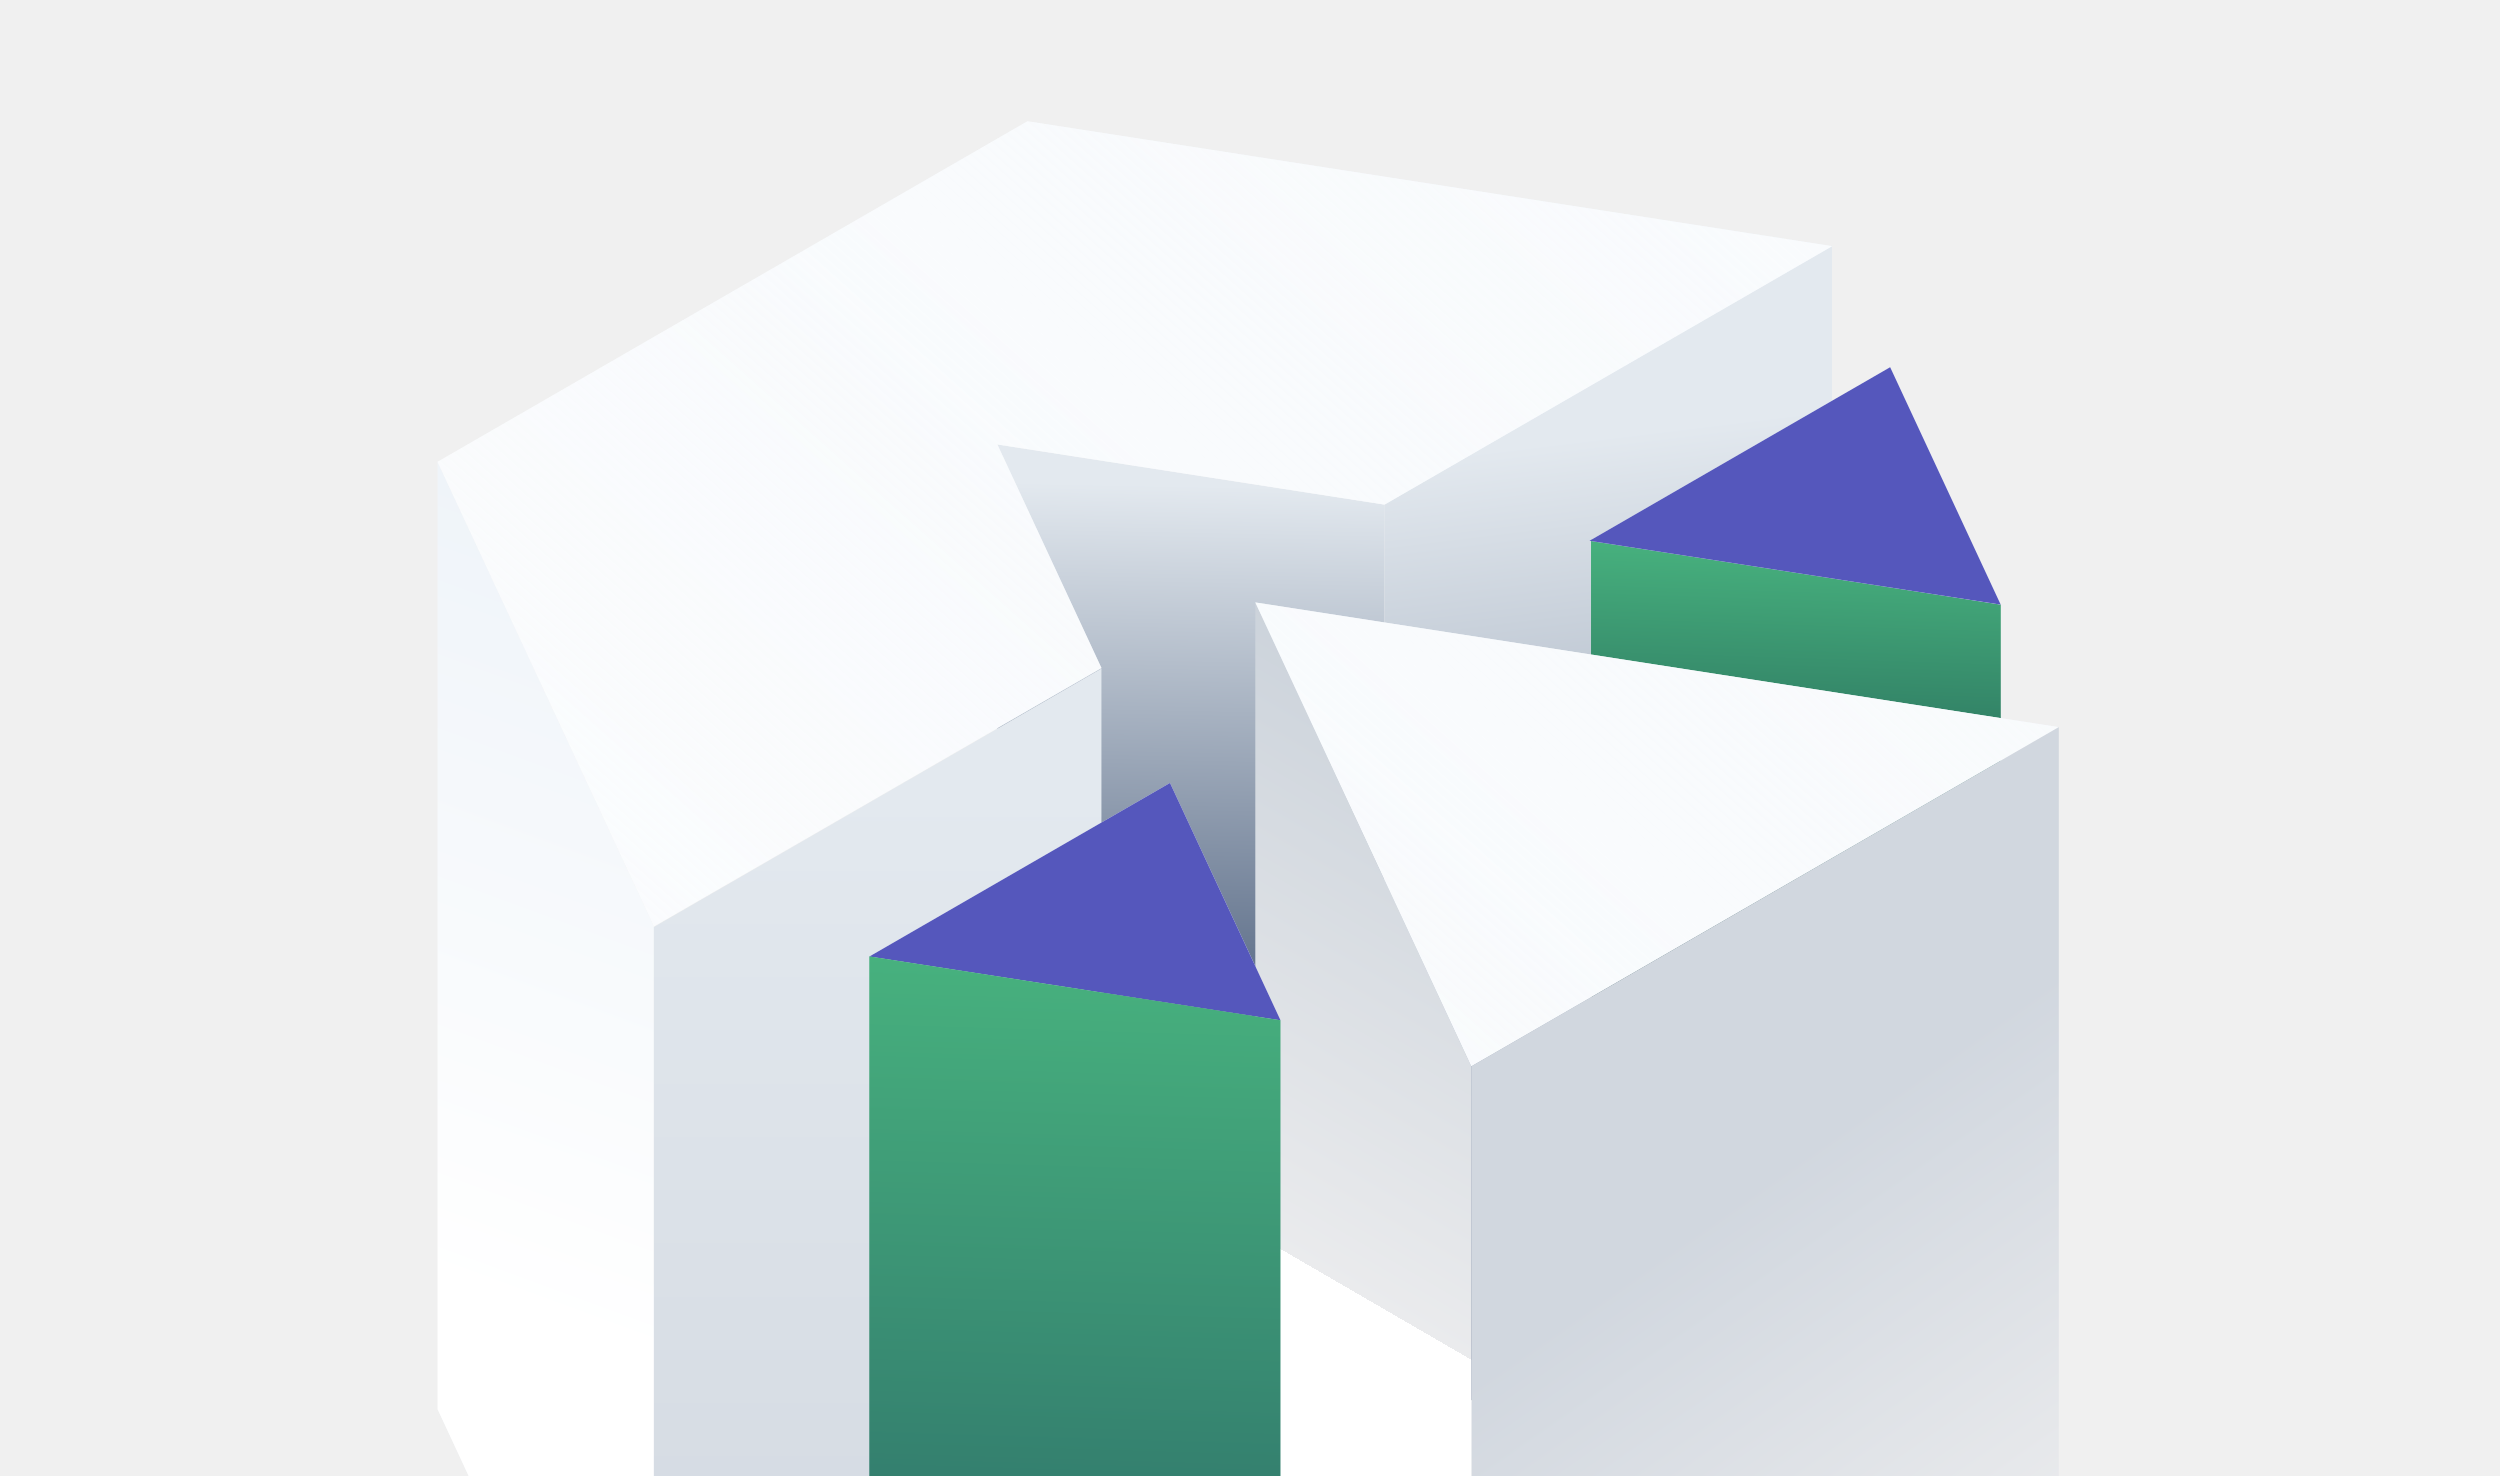
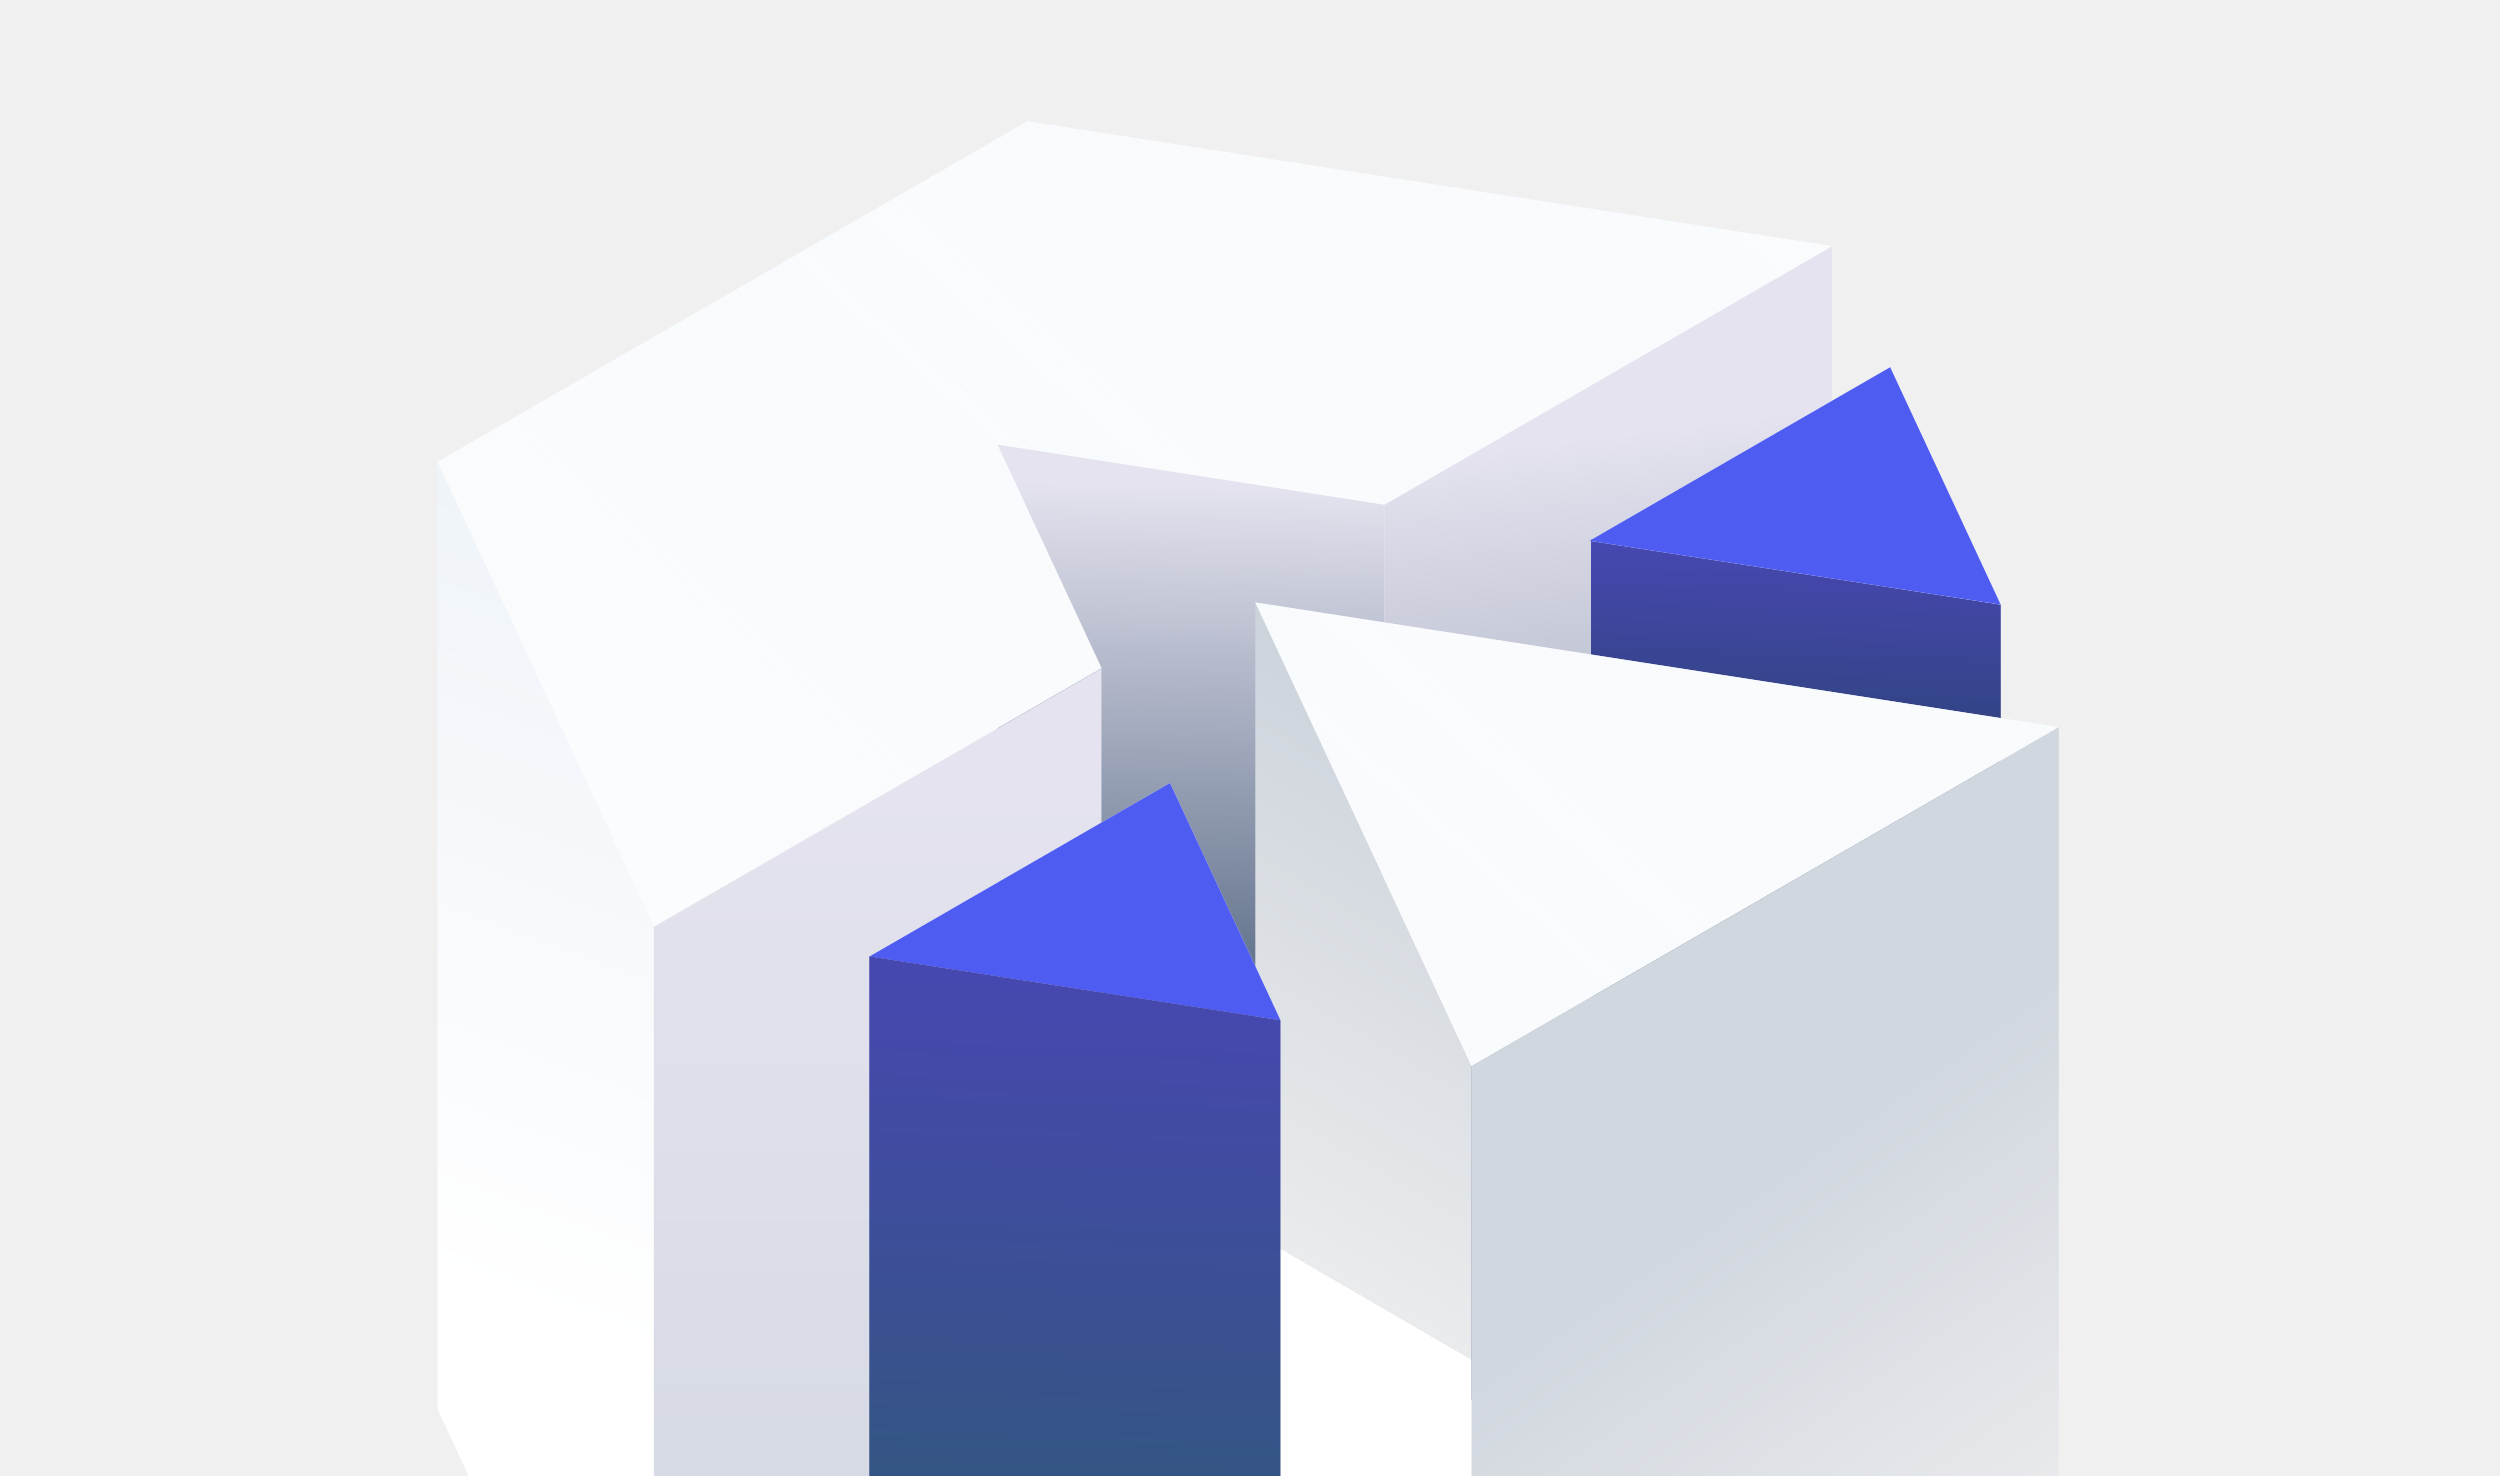
<svg xmlns="http://www.w3.org/2000/svg" width="288" height="170" viewBox="0 0 288 170" fill="none">
  <g clip-path="url(#clip0_5074_6249)">
    <path fill-rule="evenodd" clip-rule="evenodd" d="M211.064 137.477L118.361 123.09L50.406 162.324L75.329 215.844L126.888 186.076L114.897 160.323L159.503 167.246L211.064 137.477ZM217.745 151.423L230.482 178.777L183.103 171.423L217.745 151.423ZM134.784 199.315L147.52 226.669L100.14 219.317L134.784 199.315ZM169.496 231.96L144.612 178.52L237.173 192.887L169.496 231.96Z" fill="#F9FBFD" />
    <path d="M50.406 53.192L75.325 106.708L75.325 215.824L50.406 162.309L50.406 53.192Z" fill="url(#paint0_linear_5074_6249)" />
    <path d="M114.9 51.202L159.487 58.137L159.487 167.253L114.9 160.318L114.9 51.202Z" fill="url(#paint1_linear_5074_6249)" />
    <rect width="59.536" height="109.028" transform="matrix(0.866025 -0.5 2.20305e-08 1 75.325 106.791)" fill="url(#paint2_linear_5074_6249)" />
    <rect width="59.536" height="109.028" transform="matrix(0.866025 -0.5 2.20305e-08 1 159.487 58.0625)" fill="url(#paint3_linear_5074_6249)" />
    <path d="M144.611 69.403L169.53 122.919L169.53 232.035L144.611 178.52L144.611 69.403Z" fill="url(#paint4_linear_5074_6249)" />
    <path d="M183.284 62.168L230.491 69.638L230.491 178.844L183.284 171.374L183.284 62.168Z" fill="url(#paint5_linear_5074_6249)" />
    <path fill-rule="evenodd" clip-rule="evenodd" d="M211.064 28.357L118.361 13.97L50.406 53.203L75.329 106.724L126.888 76.956L114.897 51.203L159.503 58.126L211.064 28.357ZM217.745 42.303L230.482 69.657L183.103 62.303L217.745 42.303ZM134.784 90.195L147.52 117.549L100.14 110.197L134.784 90.195ZM169.496 122.84L144.612 69.4L237.173 83.767L169.496 122.84Z" fill="url(#paint6_linear_5074_6249)" />
    <path fill-rule="evenodd" clip-rule="evenodd" d="M118.361 13.97L211.064 28.357L159.503 58.126L114.897 51.203L126.888 76.956L75.329 106.724L50.406 53.203L118.361 13.97ZM169.496 122.84L144.612 69.4L237.173 83.767L169.496 122.84Z" fill="url(#paint7_linear_5074_6249)" />
-     <path fill-rule="evenodd" clip-rule="evenodd" d="M147.521 117.547L134.784 90.193L100.14 110.195L147.521 117.547Z" fill="#5557bc" />
-     <path fill-rule="evenodd" clip-rule="evenodd" d="M230.481 69.655L217.745 42.301L183.103 62.302L230.481 69.655Z" fill="#5557bc" />
+     <path fill-rule="evenodd" clip-rule="evenodd" d="M147.521 117.547L134.784 90.193L100.14 110.195L147.521 117.547Z" fill="#4e5cf1" />
+     <path fill-rule="evenodd" clip-rule="evenodd" d="M230.481 69.655L217.745 42.301L183.103 62.302L230.481 69.655Z" fill="#4e5cf1" />
    <rect width="78.109" height="109.206" transform="matrix(0.866025 -0.5 2.20305e-08 1 169.53 122.817)" fill="url(#paint8_linear_5074_6249)" />
    <path d="M100.14 110.174L147.511 117.533L147.511 226.685L100.14 219.38L100.14 110.174Z" fill="url(#paint9_linear_5074_6249)" />
  </g>
  <defs>
    <linearGradient id="paint0_linear_5074_6249" x1="48.384" y1="53.217" x2="-1.093" y2="187.712" gradientUnits="userSpaceOnUse">
      <stop stop-color="#EFF4F9" />
      <stop offset="0.615" stop-color="white" />
    </linearGradient>
    <linearGradient id="paint1_linear_5074_6249" x1="139.256" y1="55.944" x2="137.193" y2="163.585" gradientUnits="userSpaceOnUse">
-       <stop stop-color="#E3E9EF" />
+       <stop stop-color="#e4e3ef" />
      <stop offset="0.536" stop-color="#5F708A" />
    </linearGradient>
    <linearGradient id="paint2_linear_5074_6249" x1="29.768" y1="-0.826" x2="-14.407" y2="87.525" gradientUnits="userSpaceOnUse">
-       <stop stop-color="#E3E9EF" />
+       <stop stop-color="#e4e3ef" />
      <stop offset="1" stop-color="#D1D7DF" />
    </linearGradient>
    <linearGradient id="paint3_linear_5074_6249" x1="32.523" y1="8.086" x2="-33.962" y2="176.642" gradientUnits="userSpaceOnUse">
-       <stop stop-color="#E3E9EF" />
+       <stop stop-color="#e4e3ef" />
      <stop offset="0.536" stop-color="#5F708A" />
    </linearGradient>
    <linearGradient id="paint4_linear_5074_6249" x1="147.318" y1="70.85" x2="115.655" y2="125.391" gradientUnits="userSpaceOnUse">
      <stop stop-color="#CCD3DB" />
      <stop offset="1" stop-color="#EAEBED" />
      <stop offset="1" stop-color="white" />
    </linearGradient>
    <linearGradient id="paint5_linear_5074_6249" x1="183.284" y1="62.168" x2="178.389" y2="213.106" gradientUnits="userSpaceOnUse">
-       <stop stop-color="#47B17E" />
+       <stop stop-color="#4747b1" />
      <stop offset="0.315" stop-color="#154045" />
    </linearGradient>
    <linearGradient id="paint6_linear_5074_6249" x1="212.179" y1="29.001" x2="58.748" y2="201.401" gradientUnits="userSpaceOnUse">
      <stop stop-color="#EFF4F9" />
      <stop offset="1" stop-color="white" />
    </linearGradient>
    <linearGradient id="paint7_linear_5074_6249" x1="212.179" y1="29.001" x2="58.748" y2="201.401" gradientUnits="userSpaceOnUse">
      <stop stop-color="#F9FBFD" />
      <stop offset="1" stop-color="white" stop-opacity="0" />
    </linearGradient>
    <linearGradient id="paint8_linear_5074_6249" x1="-1.14255e-05" y1="36.46" x2="6.641" y2="99.454" gradientUnits="userSpaceOnUse">
      <stop stop-color="#D1D7DF" />
      <stop offset="1" stop-color="#EAEBED" />
      <stop offset="1" stop-color="#D8DEE5" />
    </linearGradient>
    <linearGradient id="paint9_linear_5074_6249" x1="100.14" y1="110.174" x2="95.61" y2="261.06" gradientUnits="userSpaceOnUse">
-       <stop stop-color="#47B17E" />
+       <stop stop-color="#4747b1" />
      <stop offset="0.662" stop-color="#275E64" />
    </linearGradient>
    <clipPath id="clip0_5074_6249">
      <rect width="248" height="248" fill="white" transform="translate(20 -19)" />
    </clipPath>
  </defs>
</svg>
